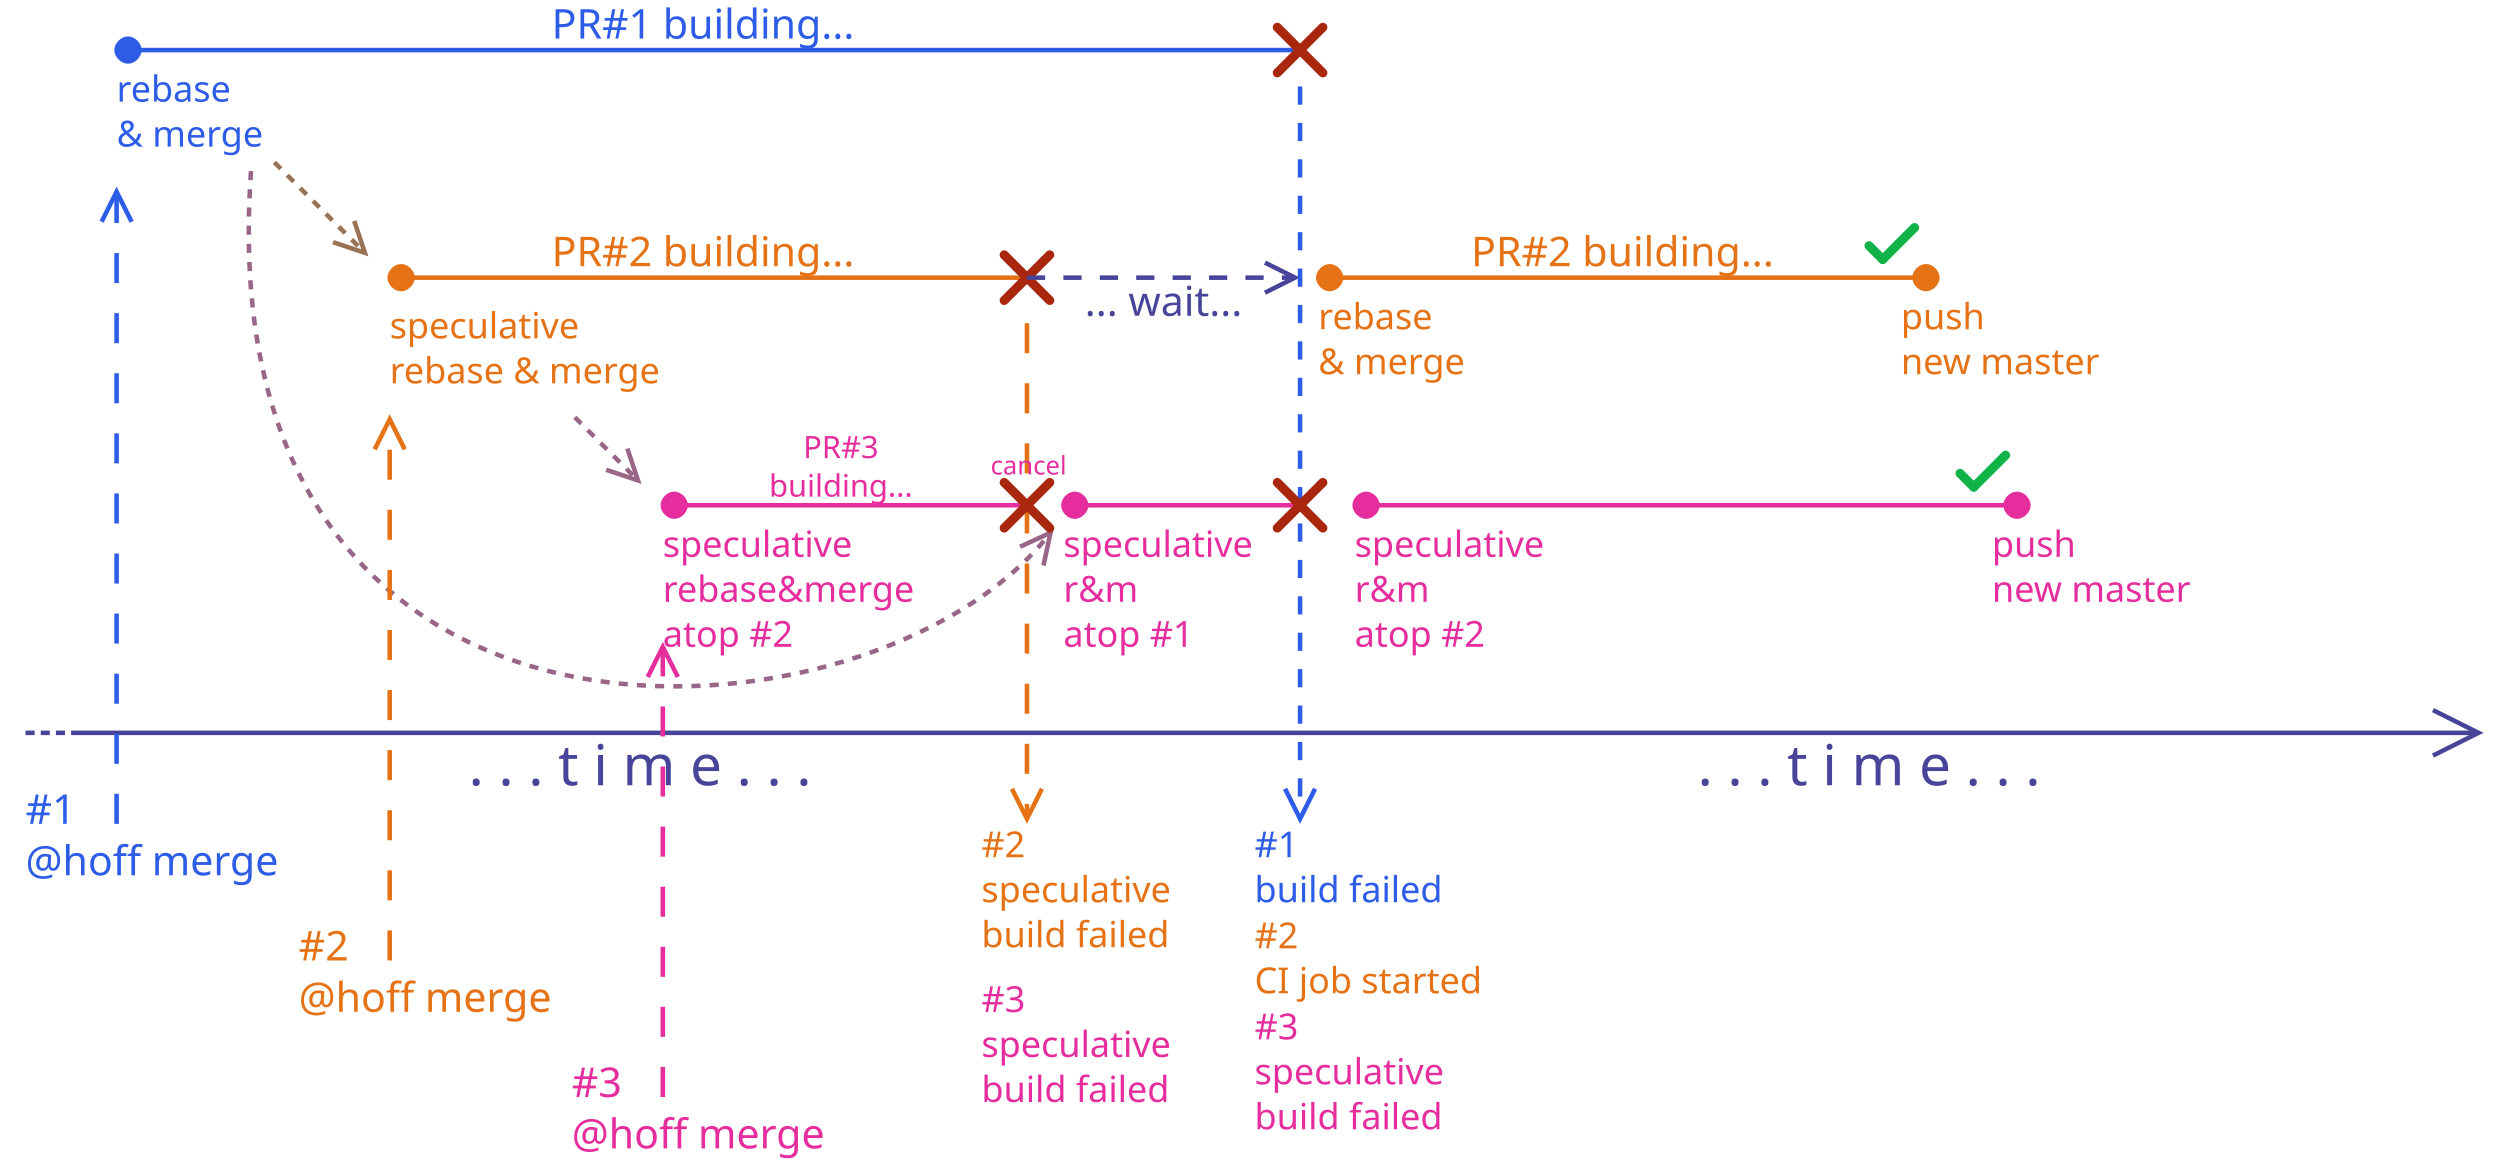
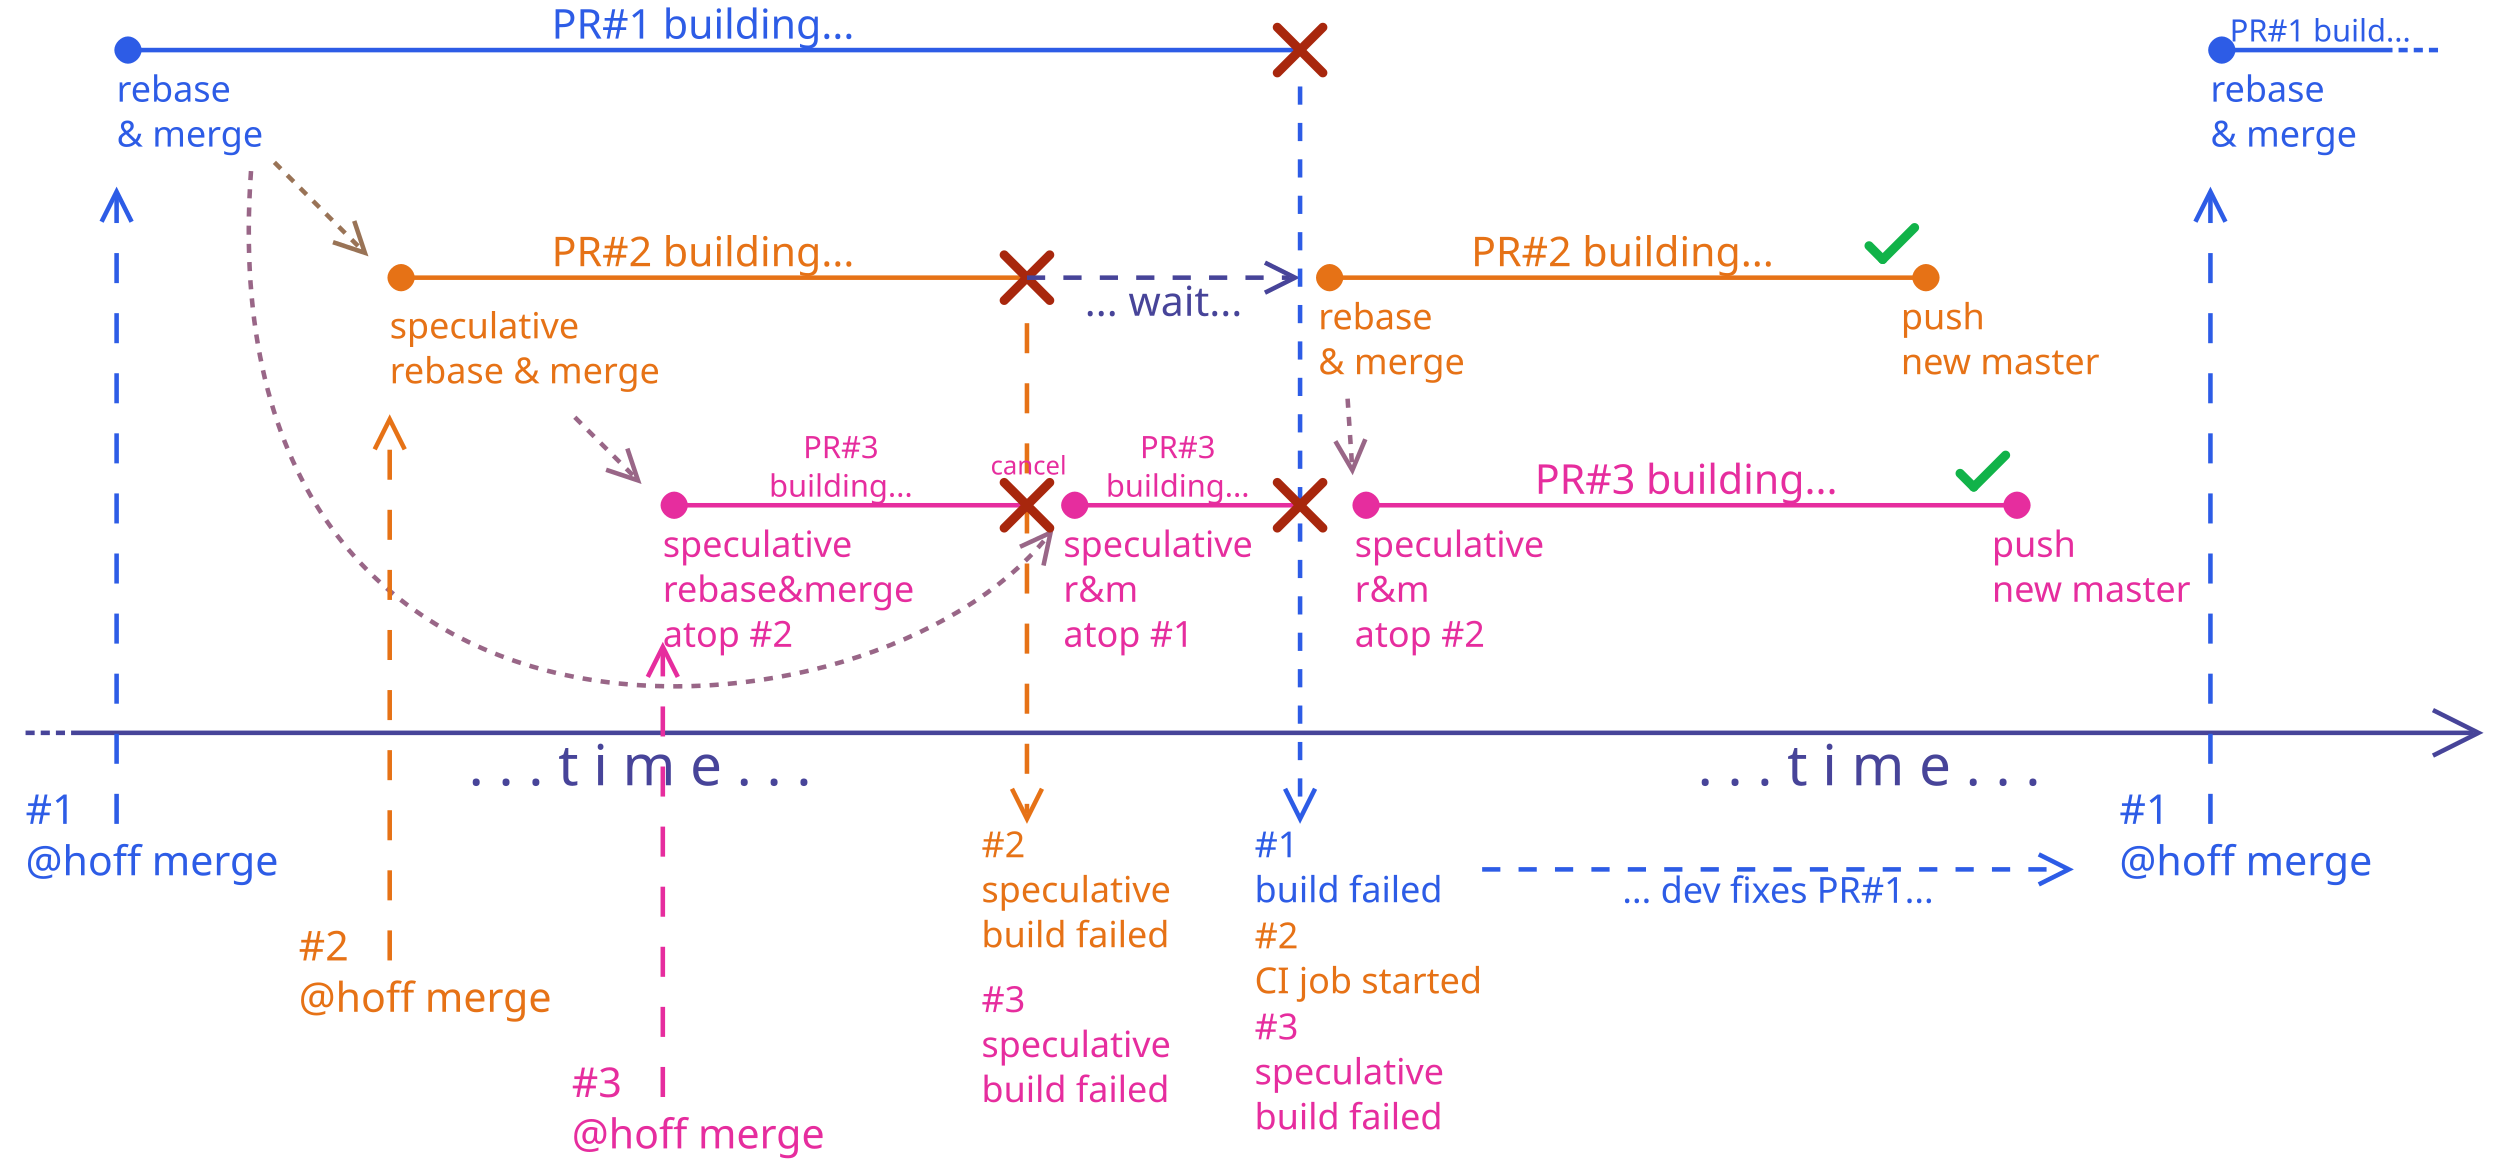
<svg xmlns="http://www.w3.org/2000/svg" width="28cm" height="13cm" viewBox="-2 9 542 255">
  <g id="Background">
    <g>
      <path style="fill: none; stroke-opacity: 1; stroke-width: 1; stroke-dasharray: 2; stroke: #996687" d="M 49.53 46.583 C 39.53,186.583 185.877,175.154 224.48,126.9" />
      <polyline style="fill: none; stroke-opacity: 1; stroke-width: 1; stroke: #996687" points="223.632,133.242 225.179,126.027 218.479,129.119 " />
    </g>
    <text font-size="9.031" style="fill: #2d5ce6; fill-opacity: 1; stroke: none;text-anchor:middle;font-family:sans-serif;font-style:normal;font-weight:normal" x="150" y="17.482">
      <tspan x="150" y="17.482">PR#1 building...</tspan>
      <tspan x="150" y="28.771" />
    </text>
    <g>
      <line style="fill: none; stroke-opacity: 1; stroke-width: 1; stroke: #474499" x1="10" y1="170" x2="537.764" y2="170" />
      <line style="fill: none; stroke-opacity: 1; stroke-width: 1; stroke: #474499" x1="0" y1="170" x2="2" y2="170" />
      <line style="fill: none; stroke-opacity: 1; stroke-width: 1; stroke: #474499" x1="3.333" y1="170" x2="5.333" y2="170" />
      <line style="fill: none; stroke-opacity: 1; stroke-width: 1; stroke: #474499" x1="6.667" y1="170" x2="8.667" y2="170" />
      <polyline style="fill: none; stroke-opacity: 1; stroke-width: 1; stroke: #474499" points="528.882,175 538.882,170 528.882,165 " />
    </g>
    <text font-size="12.418" style="fill: #474499; fill-opacity: 1; stroke: none;text-anchor:middle;font-family:sans-serif;font-style:normal;font-weight:normal" x="405" y="181.526">
      <tspan x="405" y="181.526">. . . t i m e . . .</tspan>
    </text>
    <text font-size="7.902" style="fill: #2d5ce6; fill-opacity: 1; stroke: none;text-anchor:start;font-family:sans-serif;font-style:normal;font-weight:normal" x="20" y="31.335">
      <tspan x="20" y="31.335">rebase</tspan>
      <tspan x="20" y="41.213">&amp; merge</tspan>
    </text>
    <g>
      <line style="fill: none; stroke-opacity: 1; stroke-width: 1; stroke-dasharray: 6.6; stroke: #2d5ce6" x1="20" y1="190" x2="20" y2="52.236" />
      <polyline style="fill: none; stroke-opacity: 1; stroke-width: 1; stroke: #2d5ce6" points="23.3,57.718 20,51.118 16.7,57.718 " />
    </g>
    <text font-size="9.031" style="fill: #2d5ce6; fill-opacity: 1; stroke: none;text-anchor:start;font-family:sans-serif;font-style:normal;font-weight:normal" x="0" y="190">
      <tspan x="0" y="190">#1</tspan>
      <tspan x="0" y="201.289">@hoff merge</tspan>
    </text>
    <g>
      <line style="fill: none; stroke-opacity: 1; stroke-width: 1; stroke-dasharray: 6.6; stroke: #e67216" x1="80" y1="220" x2="80" y2="102.236" />
      <polyline style="fill: none; stroke-opacity: 1; stroke-width: 1; stroke: #e67216" points="83.3,107.718 80,101.118 76.7,107.718 " />
    </g>
    <text font-size="9.031" style="fill: #e67216; fill-opacity: 1; stroke: none;text-anchor:start;font-family:sans-serif;font-style:normal;font-weight:normal" x="60" y="220">
      <tspan x="60" y="220">#2</tspan>
      <tspan x="60" y="231.289">@hoff merge</tspan>
    </text>
    <g>
      <line style="fill: none; stroke-opacity: 1; stroke-width: 1; stroke-dasharray: 6.6; stroke: #e62d9e" x1="140" y1="250" x2="140" y2="152.236" />
      <polyline style="fill: none; stroke-opacity: 1; stroke-width: 1; stroke: #e62d9e" points="143.3,157.718 140,151.118 136.7,157.718 " />
    </g>
    <text font-size="9.031" style="fill: #e62d9e; fill-opacity: 1; stroke: none;text-anchor:start;font-family:sans-serif;font-style:normal;font-weight:normal" x="120" y="250">
      <tspan x="120" y="250">#3</tspan>
      <tspan x="120" y="261.289">@hoff merge</tspan>
    </text>
    <g>
      <line style="fill: none; stroke-opacity: 1; stroke-width: 1; stroke: #2d5ce6" x1="20" y1="20" x2="280" y2="20" />
      <path style="fill: #2d5ce6; fill-opacity: 1; stroke-opacity: 1; stroke-width: 1; stroke: #2d5ce6" fill-rule="evenodd" d="M 20 20 C 20,18.75 21.25,17.5 22.5,17.5 C 23.75,17.5 25,18.75 25,20 C 25,21.25 23.75,22.5 22.5,22.5 C 21.25,22.5 20,21.25 20,20z" />
    </g>
    <text font-size="9.031" style="fill: #e67216; fill-opacity: 1; stroke: none;text-anchor:middle;font-family:sans-serif;font-style:normal;font-weight:normal" x="150" y="67.482">
      <tspan x="150" y="67.482">PR#2 building...</tspan>
      <tspan x="150" y="78.771" />
    </text>
    <text font-size="7.902" style="fill: #e67216; fill-opacity: 1; stroke: none;text-anchor:start;font-family:sans-serif;font-style:normal;font-weight:normal" x="80" y="83.335">
      <tspan x="80" y="83.335">speculative</tspan>
      <tspan x="80" y="93.213">rebase &amp; merge</tspan>
    </text>
    <g>
      <line style="fill: none; stroke-opacity: 1; stroke-width: 1; stroke: #e67216" x1="80" y1="70" x2="220" y2="70" />
      <path style="fill: #e67216; fill-opacity: 1; stroke-opacity: 1; stroke-width: 1; stroke: #e67216" fill-rule="evenodd" d="M 80 70 C 80,68.75 81.25,67.5 82.5,67.5 C 83.75,67.5 85,68.75 85,70 C 85,71.25 83.75,72.5 82.5,72.5 C 81.25,72.5 80,71.25 80,70z" />
    </g>
    <text font-size="6.773" style="fill: #e62d9e; fill-opacity: 1; stroke: none;text-anchor:middle;font-family:sans-serif;font-style:normal;font-weight:normal" x="180" y="109.645">
      <tspan x="180" y="109.645">PR#3</tspan>
      <tspan x="180" y="118.112">building...</tspan>
      <tspan x="180" y="126.578" />
      <tspan x="180" y="135.045" />
    </text>
    <text font-size="7.902" style="fill: #e62d9e; fill-opacity: 1; stroke: none;text-anchor:start;font-family:sans-serif;font-style:normal;font-weight:normal" x="432" y="131.335">
      <tspan x="432" y="131.335">push</tspan>
      <tspan x="432" y="141.213">new master</tspan>
    </text>
    <text font-size="7.902" style="fill: #e62d9e; fill-opacity: 1; stroke: none;text-anchor:start;font-family:sans-serif;font-style:normal;font-weight:normal" x="140" y="131.335">
      <tspan x="140" y="131.335">speculative</tspan>
      <tspan x="140" y="141.213">rebase&amp;merge</tspan>
      <tspan x="140" y="151.091">atop #2</tspan>
    </text>
    <g>
      <line style="fill: none; stroke-opacity: 1; stroke-width: 1; stroke: #e62d9e" x1="140" y1="120" x2="220" y2="120" />
      <path style="fill: #e62d9e; fill-opacity: 1; stroke-opacity: 1; stroke-width: 1; stroke: #e62d9e" fill-rule="evenodd" d="M 140 120 C 140,118.75 141.25,117.5 142.5,117.5 C 143.75,117.5 145,118.75 145,120 C 145,121.25 143.75,122.5 142.5,122.5 C 141.25,122.5 140,121.25 140,120z" />
    </g>
    <text font-size="7.902" style="fill: #e67216; fill-opacity: 1; stroke: none;text-anchor:start;font-family:sans-serif;font-style:normal;font-weight:normal" x="210" y="197.335">
      <tspan x="210" y="197.335">#2</tspan>
      <tspan x="210" y="207.213">speculative</tspan>
      <tspan x="210" y="217.091">build failed</tspan>
    </text>
    <g>
      <line style="fill: none; stroke-opacity: 1; stroke-width: 1; stroke-dasharray: 6.6; stroke: #e67216" x1="220" y1="80" x2="220" y2="187.764" />
      <polyline style="fill: none; stroke-opacity: 1; stroke-width: 1; stroke: #e67216" points="216.7,182.282 220,188.882 223.3,182.282 " />
    </g>
    <g>
      <line style="fill: none; stroke-opacity: 1; stroke-width: 2; stroke-linecap: round; stroke: #a8270d" x1="215" y1="75" x2="225" y2="65" />
      <line style="fill: none; stroke-opacity: 1; stroke-width: 2; stroke-linecap: round; stroke: #a8270d" x1="215" y1="65" x2="225" y2="75" />
    </g>
    <g>
      <line style="fill: none; stroke-opacity: 1; stroke-width: 1; stroke: #e62d9e" x1="292" y1="120" x2="440" y2="120" />
      <path style="fill: #e62d9e; fill-opacity: 1; stroke-opacity: 1; stroke-width: 1; stroke: #e62d9e" fill-rule="evenodd" d="M 292 120 C 292,118.75 293.25,117.5 294.5,117.5 C 295.75,117.5 297,118.75 297,120 C 297,121.25 295.75,122.5 294.5,122.5 C 293.25,122.5 292,121.25 292,120z" />
      <path style="fill: #e62d9e; fill-opacity: 1; stroke-opacity: 1; stroke-width: 1; stroke: #e62d9e" fill-rule="evenodd" d="M 440 120 C 440,121.25 438.75,122.5 437.5,122.5 C 436.25,122.5 435,121.25 435,120 C 435,118.75 436.25,117.5 437.5,117.5 C 438.75,117.5 440,118.75 440,120z" />
    </g>
    <text font-size="7.902" style="fill: #e62d9e; fill-opacity: 1; stroke: none;text-anchor:start;font-family:sans-serif;font-style:normal;font-weight:normal" x="228" y="131.335">
      <tspan x="228" y="131.335">speculative</tspan>
      <tspan x="228" y="141.213">r&amp;m</tspan>
      <tspan x="228" y="151.091">atop #1</tspan>
    </text>
    <g>
      <line style="fill: none; stroke-opacity: 1; stroke-width: 2; stroke-linecap: round; stroke: #a8270d" x1="215" y1="125" x2="225" y2="115" />
      <line style="fill: none; stroke-opacity: 1; stroke-width: 2; stroke-linecap: round; stroke: #a8270d" x1="215" y1="115" x2="225" y2="125" />
    </g>
    <text font-size="5.644" style="fill: #e62d9e; fill-opacity: 1; stroke: none;text-anchor:start;font-family:sans-serif;font-style:normal;font-weight:normal" x="212" y="113.239">
      <tspan x="212" y="113.239">cancel</tspan>
    </text>
    <g>
      <line style="fill: none; stroke-opacity: 1; stroke-width: 1; stroke-dasharray: 4; stroke: #474499" x1="220" y1="70" x2="277.764" y2="70" />
      <polyline style="fill: none; stroke-opacity: 1; stroke-width: 1; stroke: #474499" points="272.282,73.3 278.882,70 272.282,66.7 " />
    </g>
    <text font-size="9.031" style="fill: #474499; fill-opacity: 1; stroke: none;text-anchor:middle;font-family:sans-serif;font-style:normal;font-weight:normal" x="250" y="78.383">
      <tspan x="250" y="78.383">... wait...</tspan>
    </text>
    <text font-size="7.902" style="fill: #2d5ce6; fill-opacity: 1; stroke: none;text-anchor:start;font-family:sans-serif;font-style:normal;font-weight:normal" x="270" y="197.335">
      <tspan x="270" y="197.335">#1</tspan>
      <tspan x="270" y="207.213">build failed</tspan>
    </text>
    <g>
      <line style="fill: none; stroke-opacity: 1; stroke-width: 1; stroke-dasharray: 4; stroke: #2d5ce6" x1="280" y1="28" x2="280" y2="187.764" />
      <polyline style="fill: none; stroke-opacity: 1; stroke-width: 1; stroke: #2d5ce6" points="276.7,182.282 280,188.882 283.3,182.282 " />
    </g>
    <g>
      <line style="fill: none; stroke-opacity: 1; stroke-width: 1; stroke-dasharray: 2; stroke: #997356" x1="54.667" y1="44.667" x2="73.752" y2="63.752" />
      <polyline style="fill: none; stroke-opacity: 1; stroke-width: 1; stroke: #997356" points="67.542,62.209 74.543,64.543 72.209,57.542 " />
    </g>
    <g>
      <line style="fill: none; stroke-opacity: 1; stroke-width: 1; stroke-dasharray: 2; stroke: #996687" x1="120.667" y1="100.667" x2="133.752" y2="113.752" />
      <polyline style="fill: none; stroke-opacity: 1; stroke-width: 1; stroke: #996687" points="127.542,112.209 134.543,114.543 132.209,107.542 " />
    </g>
    <g transform="matrix(1,0,0,1,245,107)">
      <line style="fill: none; stroke-opacity: 1; stroke-width: 2; stroke-linecap: round; stroke: #11b349" x1="183" y1="9" x2="190" y2="2" />
      <line style="fill: none; stroke-opacity: 1; stroke-width: 2; stroke-linecap: round; stroke: #11b349" x1="180" y1="6" x2="183" y2="9" />
    </g>
    <g>
      <line style="fill: none; stroke-opacity: 1; stroke-width: 2; stroke-linecap: round; stroke: #a8270d" x1="275" y1="25" x2="285" y2="15" />
      <line style="fill: none; stroke-opacity: 1; stroke-width: 2; stroke-linecap: round; stroke: #a8270d" x1="275" y1="15" x2="285" y2="25" />
    </g>
    <text font-size="7.902" style="fill: #e67216; fill-opacity: 1; stroke: none;text-anchor:start;font-family:sans-serif;font-style:normal;font-weight:normal" x="270" y="217.335">
      <tspan x="270" y="217.335">#2</tspan>
      <tspan x="270" y="227.213">CI job started</tspan>
    </text>
    <g>
      <line style="fill: none; stroke-opacity: 1; stroke-width: 1; stroke: #e67216" x1="284" y1="70" x2="420" y2="70" />
      <path style="fill: #e67216; fill-opacity: 1; stroke-opacity: 1; stroke-width: 1; stroke: #e67216" fill-rule="evenodd" d="M 284 70 C 284,68.75 285.25,67.5 286.5,67.5 C 287.75,67.5 289,68.75 289,70 C 289,71.25 287.75,72.5 286.5,72.5 C 285.25,72.5 284,71.25 284,70z" />
      <path style="fill: #e67216; fill-opacity: 1; stroke-opacity: 1; stroke-width: 1; stroke: #e67216" fill-rule="evenodd" d="M 420 70 C 420,71.25 418.75,72.5 417.5,72.5 C 416.25,72.5 415,71.25 415,70 C 415,68.75 416.25,67.5 417.5,67.5 C 418.75,67.5 420,68.75 420,70z" />
    </g>
    <text font-size="9.031" style="fill: #e67216; fill-opacity: 1; stroke: none;text-anchor:middle;font-family:sans-serif;font-style:normal;font-weight:normal" x="352" y="67.482">
      <tspan x="352" y="67.482">PR#2 building...</tspan>
      <tspan x="352" y="78.771" />
    </text>
    <g transform="matrix(1,0,0,1,225,57)">
      <line style="fill: none; stroke-opacity: 1; stroke-width: 2; stroke-linecap: round; stroke: #11b349" x1="183" y1="9" x2="190" y2="2" />
      <line style="fill: none; stroke-opacity: 1; stroke-width: 2; stroke-linecap: round; stroke: #11b349" x1="180" y1="6" x2="183" y2="9" />
    </g>
    <text font-size="7.902" style="fill: #e67216; fill-opacity: 1; stroke: none;text-anchor:start;font-family:sans-serif;font-style:normal;font-weight:normal" x="284" y="81.335">
      <tspan x="284" y="81.335">rebase</tspan>
      <tspan x="284" y="91.213">&amp; merge</tspan>
    </text>
    <text font-size="7.902" style="fill: #e67216; fill-opacity: 1; stroke: none;text-anchor:start;font-family:sans-serif;font-style:normal;font-weight:normal" x="412" y="81.335">
      <tspan x="412" y="81.335">push</tspan>
      <tspan x="412" y="91.213">new master</tspan>
    </text>
    <text font-size="7.902" style="fill: #e62d9e; fill-opacity: 1; stroke: none;text-anchor:start;font-family:sans-serif;font-style:normal;font-weight:normal" x="292" y="131.335">
      <tspan x="292" y="131.335">speculative</tspan>
      <tspan x="292" y="141.213">r&amp;m</tspan>
      <tspan x="292" y="151.091">atop #2</tspan>
    </text>
    <g>
      <line style="fill: none; stroke-opacity: 1; stroke-width: 1; stroke: #e62d9e" x1="228" y1="120" x2="280" y2="120" />
      <path style="fill: #e62d9e; fill-opacity: 1; stroke-opacity: 1; stroke-width: 1; stroke: #e62d9e" fill-rule="evenodd" d="M 228 120 C 228,118.75 229.25,117.5 230.5,117.5 C 231.75,117.5 233,118.75 233,120 C 233,121.25 231.75,122.5 230.5,122.5 C 229.25,122.5 228,121.25 228,120z" />
    </g>
    <g>
      <line style="fill: none; stroke-opacity: 1; stroke-width: 2; stroke-linecap: round; stroke: #a8270d" x1="275" y1="125" x2="285" y2="115" />
      <line style="fill: none; stroke-opacity: 1; stroke-width: 2; stroke-linecap: round; stroke: #a8270d" x1="275" y1="115" x2="285" y2="125" />
    </g>
    <text font-size="7.902" style="fill: #e62d9e; fill-opacity: 1; stroke: none;text-anchor:start;font-family:sans-serif;font-style:normal;font-weight:normal" x="210" y="231.335">
      <tspan x="210" y="231.335">#3</tspan>
      <tspan x="210" y="241.213">speculative</tspan>
      <tspan x="210" y="251.091">build failed</tspan>
    </text>
    <text font-size="7.902" style="fill: #e62d9e; fill-opacity: 1; stroke: none;text-anchor:start;font-family:sans-serif;font-style:normal;font-weight:normal" x="270" y="237.335">
      <tspan x="270" y="237.335">#3</tspan>
      <tspan x="270" y="247.213">speculative</tspan>
      <tspan x="270" y="257.091">build failed</tspan>
    </text>
    <text font-size="12.418" style="fill: #474499; fill-opacity: 1; stroke: none;text-anchor:middle;font-family:sans-serif;font-style:normal;font-weight:normal" x="135" y="181.526">
      <tspan x="135" y="181.526">. . . t i m e . . .</tspan>
    </text>
+     <g>
+       <line style="fill: none; stroke-opacity: 1; stroke-width: 1; stroke-dasharray: 4; stroke: #2d5ce6" x1="320" y1="200" x2="447.764" y2="200" />
+       <polyline style="fill: none; stroke-opacity: 1; stroke-width: 1; stroke: #2d5ce6" points="442.282,203.3 448.882,200 442.282,196.7 " />
+     </g>
+     <text font-size="7.902" style="fill: #2d5ce6; fill-opacity: 1; stroke: none;text-anchor:middle;font-family:sans-serif;font-style:normal;font-weight:normal" x="385" y="207.335">
+       <tspan x="385" y="207.335">... dev fixes PR#1...</tspan>
+     </text>
+     <text font-size="6.773" style="fill: #2d5ce6; fill-opacity: 1; stroke: none;text-anchor:middle;font-family:sans-serif;font-style:normal;font-weight:normal" x="505" y="18.111">
+       <tspan x="505" y="18.111">PR#1 build...</tspan>
+       <tspan x="505" y="26.578" />
+     </text>
+     <text font-size="7.902" style="fill: #2d5ce6; fill-opacity: 1; stroke: none;text-anchor:start;font-family:sans-serif;font-style:normal;font-weight:normal" x="480" y="31.335">
+       <tspan x="480" y="31.335">rebase</tspan>
+       <tspan x="480" y="41.213">&amp; merge</tspan>
+     </text>
+     <g>
+       <line style="fill: none; stroke-opacity: 1; stroke-width: 1; stroke-dasharray: 6.6; stroke: #2d5ce6" x1="480" y1="190" x2="480" y2="52.236" />
+       <polyline style="fill: none; stroke-opacity: 1; stroke-width: 1; stroke: #2d5ce6" points="483.3,57.718 480,51.118 476.7,57.718 " />
+     </g>
+     <text font-size="9.031" style="fill: #2d5ce6; fill-opacity: 1; stroke: none;text-anchor:start;font-family:sans-serif;font-style:normal;font-weight:normal" x="460" y="190">
+       <tspan x="460" y="190">#1</tspan>
+       <tspan x="460" y="201.289">@hoff merge</tspan>
+     </text>
+     <g>
+       <line style="fill: none; stroke-opacity: 1; stroke-width: 1; stroke: #2d5ce6" x1="480" y1="20" x2="520" y2="20" />
+       <path style="fill: #2d5ce6; fill-opacity: 1; stroke-opacity: 1; stroke-width: 1; stroke: #2d5ce6" fill-rule="evenodd" d="M 480 20 C 480,18.75 481.25,17.5 482.5,17.5 C 483.75,17.5 485,18.75 485,20 C 485,21.25 483.75,22.5 482.5,22.5 C 481.25,22.5 480,21.25 480,20z" />
+       <line style="fill: none; stroke-opacity: 1; stroke-width: 1; stroke: #2d5ce6" x1="530" y1="20" x2="528" y2="20" />
+       <line style="fill: none; stroke-opacity: 1; stroke-width: 1; stroke: #2d5ce6" x1="526.667" y1="20" x2="524.667" y2="20" />
+       <line style="fill: none; stroke-opacity: 1; stroke-width: 1; stroke: #2d5ce6" x1="523.333" y1="20" x2="521.333" y2="20" />
+     </g>
+     <text font-size="6.773" style="fill: #e62d9e; fill-opacity: 1; stroke: none;text-anchor:middle;font-family:sans-serif;font-style:normal;font-weight:normal" x="254" y="109.645">
+       <tspan x="254" y="109.645">PR#3</tspan>
+       <tspan x="254" y="118.112">building...</tspan>
+       <tspan x="254" y="126.578" />
+       <tspan x="254" y="135.045" />
+     </text>
+     <text font-size="9.031" style="fill: #e62d9e; fill-opacity: 1; stroke: none;text-anchor:middle;font-family:sans-serif;font-style:normal;font-weight:normal" x="366" y="117.482">
+       <tspan x="366" y="117.482">PR#3 building...</tspan>
+       <tspan x="366" y="128.771" />
+     </text>
+     <g>
+       <line style="fill: none; stroke-opacity: 1; stroke-width: 1; stroke-dasharray: 2; stroke: #996687" x1="290.439" y1="96.585" x2="291.412" y2="111.184" />
+       <polyline style="fill: none; stroke-opacity: 1; stroke-width: 1; stroke: #996687" points="287.755,105.933 291.487,112.299 294.34,105.494 " />
+     </g>
  </g>
</svg>
